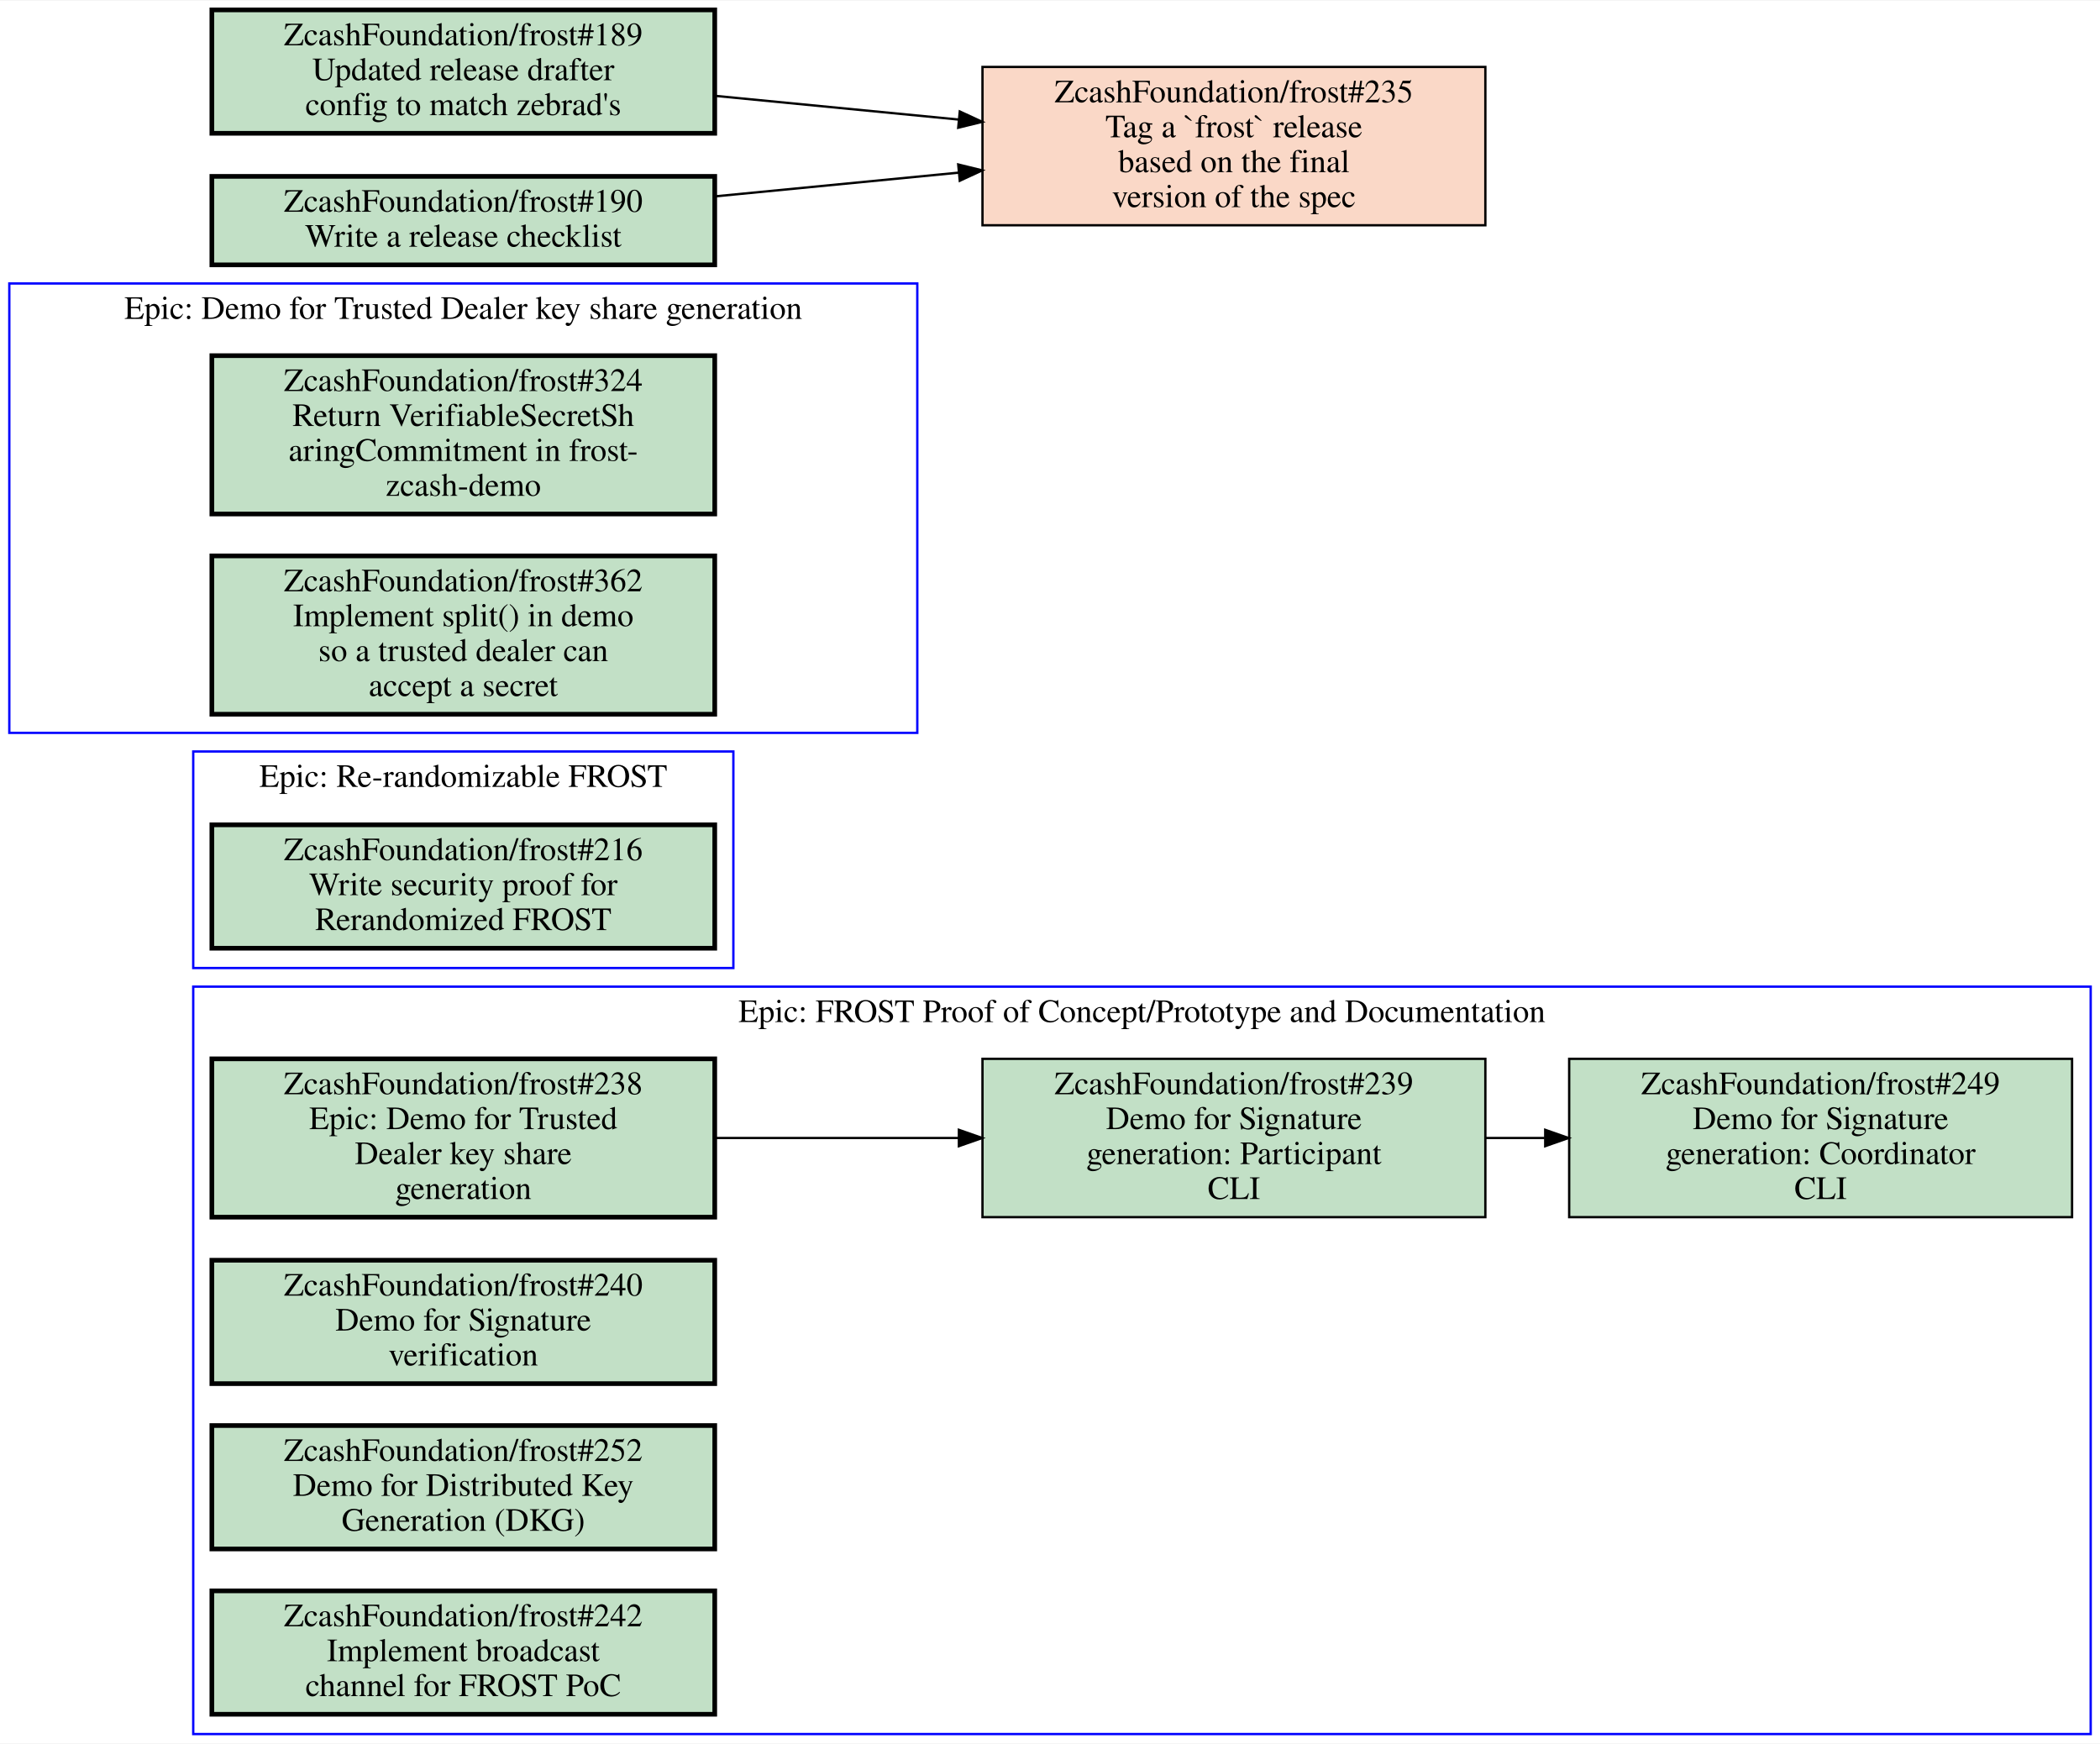
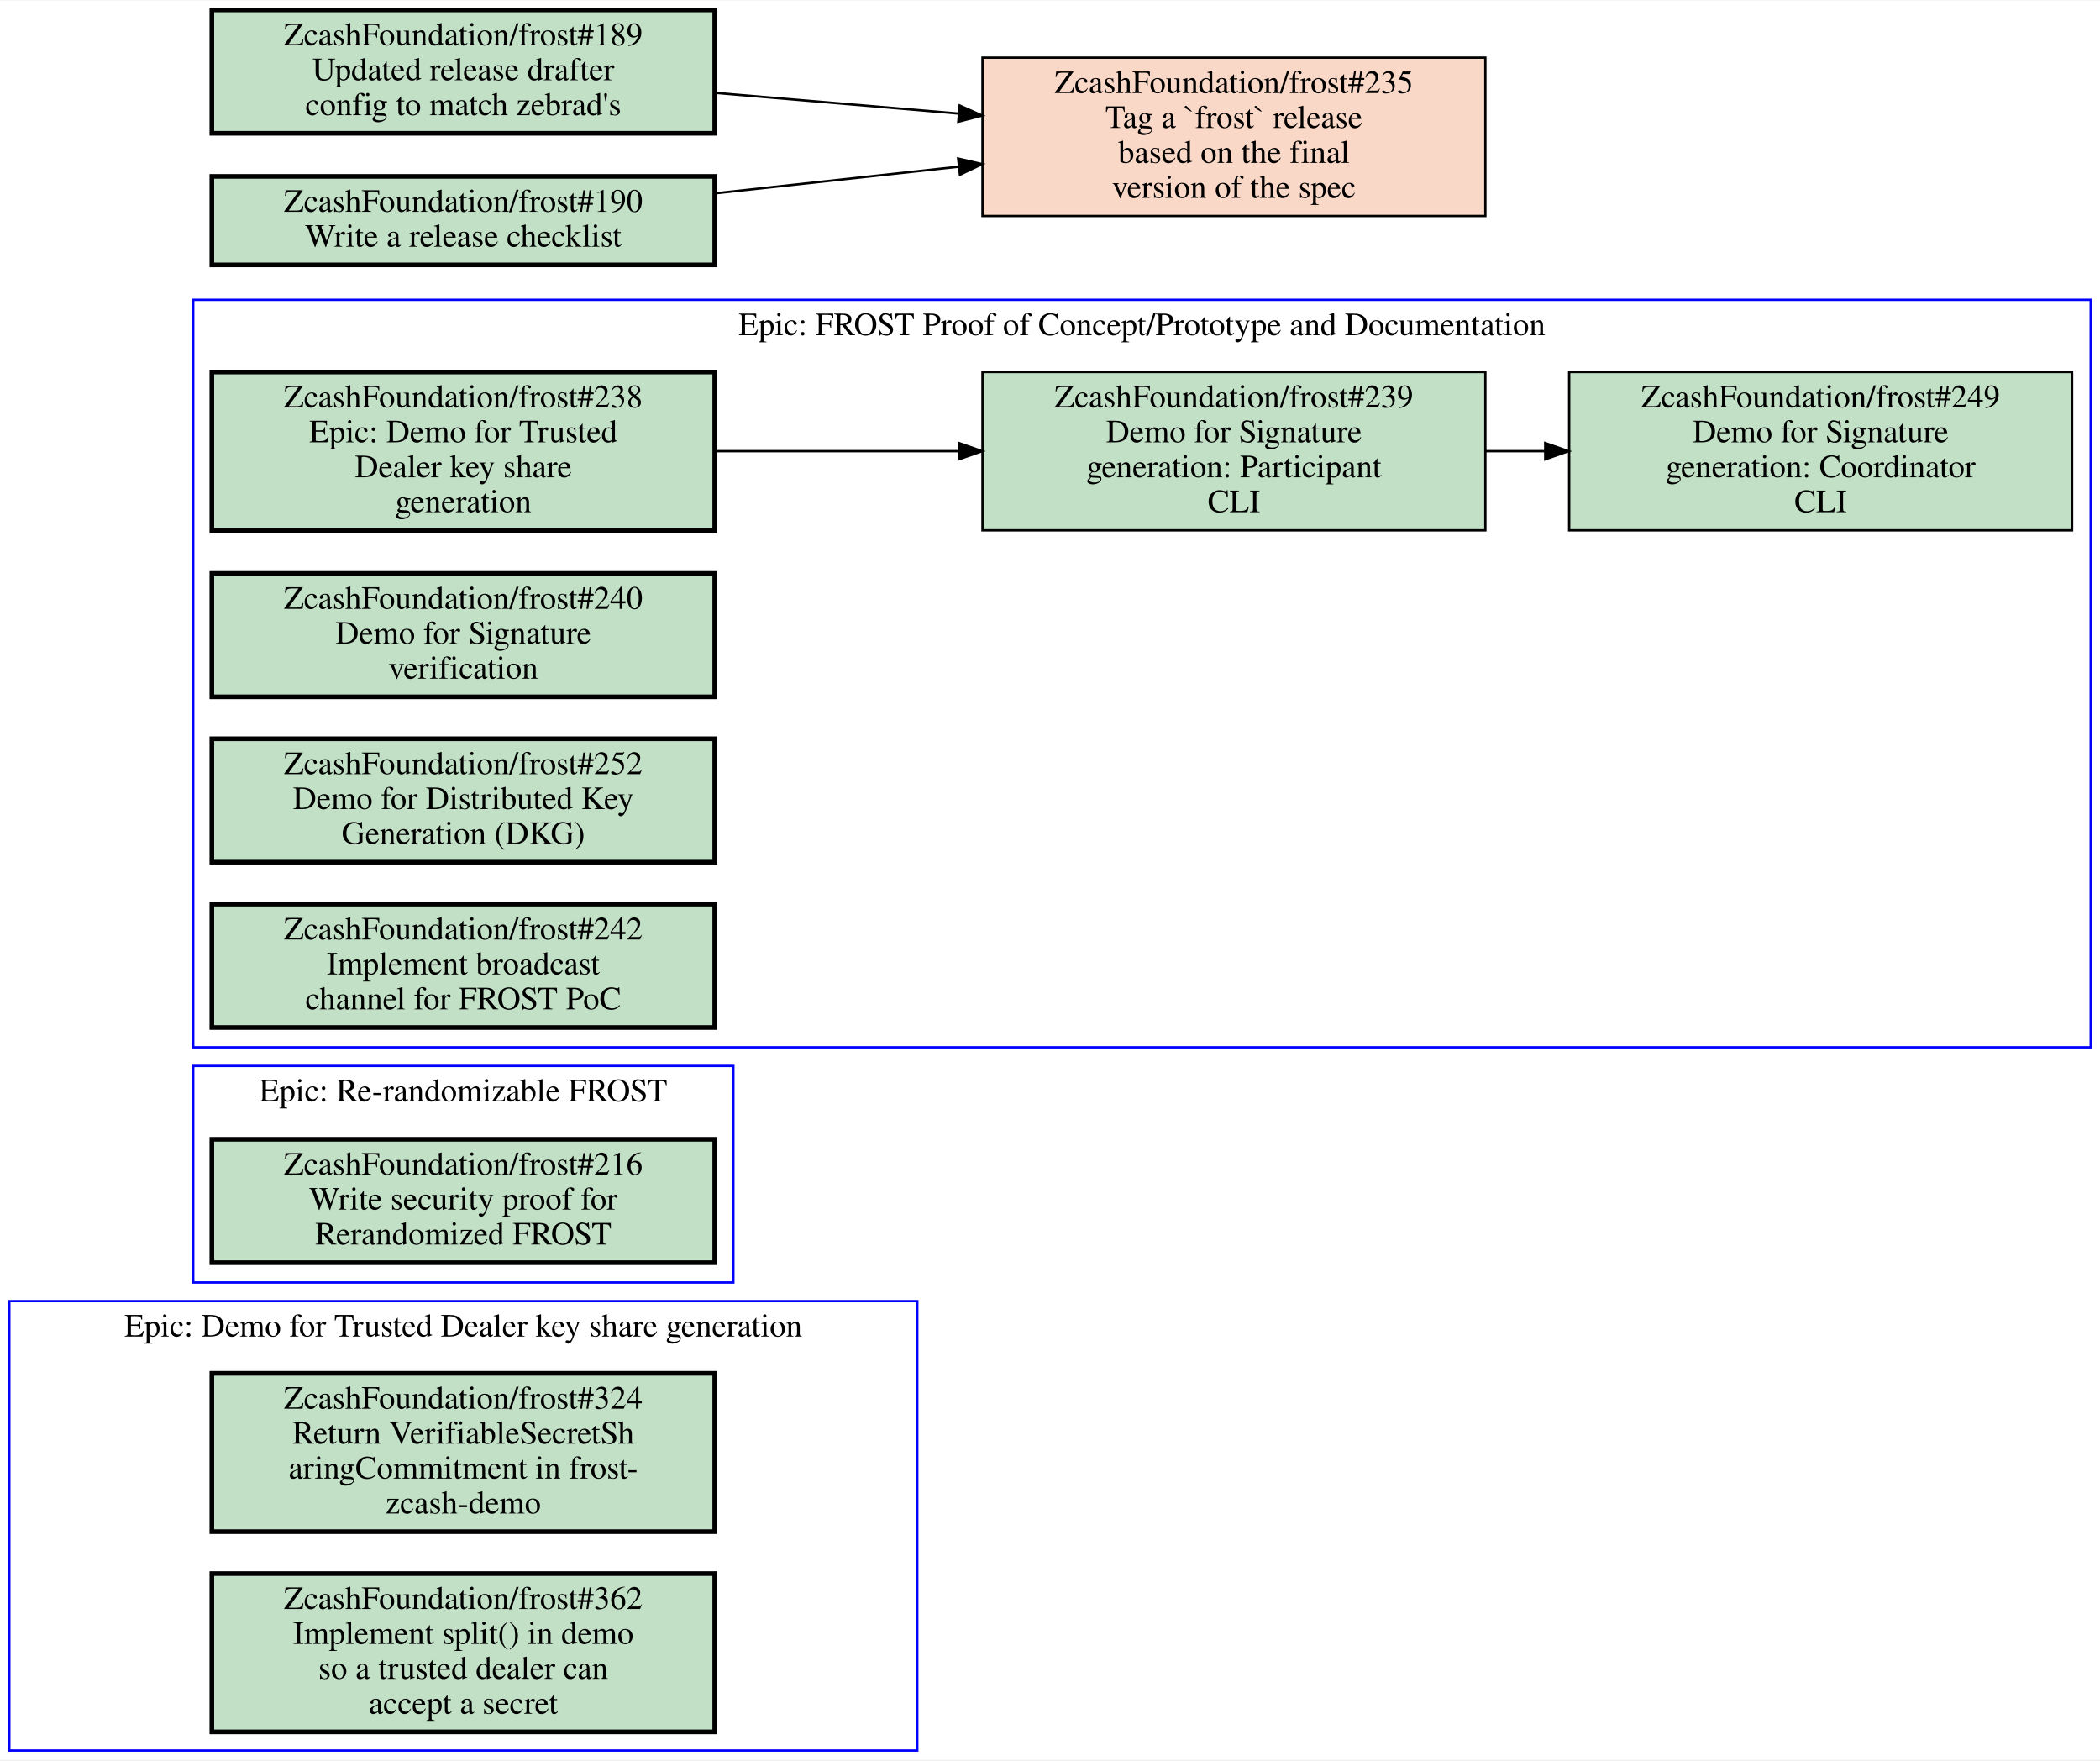
- <svg xmlns="http://www.w3.org/2000/svg" xmlns:xlink="http://www.w3.org/1999/xlink" width="902pt" height="749pt" viewBox="0.00 0.00 902.00 748.50">
-   <g id="graph0" class="graph" transform="scale(1 1) rotate(0) translate(4 744.5)">
-     <polygon fill="white" stroke="transparent" points="-4,4 -4,-744.5 898,-744.5 898,4 -4,4" />
+ <svg xmlns="http://www.w3.org/2000/svg" xmlns:xlink="http://www.w3.org/1999/xlink" width="902pt" height="756pt" viewBox="0.00 0.00 902.00 755.50">
+   <g id="graph0" class="graph" transform="scale(1 1) rotate(0) translate(4 751.5)">
+     <polygon fill="white" stroke="transparent" points="-4,4 -4,-751.5 898,-751.5 898,4 -4,4" />
    <g id="clust1" class="cluster">
-       <polygon fill="none" stroke="blue" points="79,-329 79,-422 311,-422 311,-329 79,-329" />
-       <text text-anchor="middle" x="195" y="-406.8" font-family="Times,serif" font-size="14.00">Epic: Re-randomizable FROST</text>
+       <polygon fill="none" stroke="blue" points="79,-302 79,-623 894,-623 894,-302 79,-302" />
+       <text text-anchor="middle" x="486.5" y="-607.8" font-family="Times,serif" font-size="14.00">Epic: FROST Proof of Concept/Prototype and Documentation</text>
    </g>
    <g id="clust2" class="cluster">
-       <polygon fill="none" stroke="blue" points="79,0 79,-321 894,-321 894,0 79,0" />
-       <text text-anchor="middle" x="486.5" y="-305.8" font-family="Times,serif" font-size="14.00">Epic: FROST Proof of Concept/Prototype and Documentation</text>
+       <polygon fill="none" stroke="blue" points="79,-201 79,-294 311,-294 311,-201 79,-201" />
+       <text text-anchor="middle" x="195" y="-278.8" font-family="Times,serif" font-size="14.00">Epic: Re-randomizable FROST</text>
    </g>
    <g id="clust3" class="cluster">
-       <polygon fill="none" stroke="blue" points="0,-430 0,-623 390,-623 390,-430 0,-430" />
-       <text text-anchor="middle" x="195" y="-607.8" font-family="Times,serif" font-size="14.00">Epic: Demo for Trusted Dealer key share generation</text>
+       <polygon fill="none" stroke="blue" points="0,0 0,-193 390,-193 390,0 0,0" />
+       <text text-anchor="middle" x="195" y="-177.8" font-family="Times,serif" font-size="14.00">Epic: Demo for Trusted Dealer key share generation</text>
    </g>
    <g id="node1" class="node open">
      <g id="a_node1">
-         <a xlink:href="https://github.com/ZcashFoundation/frost/issues/216" xlink:title="ZcashFoundation/frost#216&#10;Write security proof for&#10;Rerandomized FROST" target="_blank">
-           <polygon fill="#c2e0c6" stroke="black" stroke-width="2" points="303,-390.5 87,-390.5 87,-337.5 303,-337.5 303,-390.5" />
-           <text text-anchor="middle" x="195" y="-375.3" font-family="Times,serif" font-size="14.00">ZcashFoundation/frost#216</text>
-           <text text-anchor="middle" x="195" y="-360.3" font-family="Times,serif" font-size="14.00">Write security proof for</text>
-           <text text-anchor="middle" x="195" y="-345.3" font-family="Times,serif" font-size="14.00">Rerandomized FROST</text>
+         <a xlink:href="https://github.com/ZcashFoundation/frost/issues/238" xlink:title="ZcashFoundation/frost#238&#10;Epic: Demo for Trusted&#10;Dealer key share&#10;generation" target="_blank">
+           <polygon fill="#c2e0c6" stroke="black" stroke-width="2" points="303,-592 87,-592 87,-524 303,-524 303,-592" />
+           <text text-anchor="middle" x="195" y="-576.8" font-family="Times,serif" font-size="14.00">ZcashFoundation/frost#238</text>
+           <text text-anchor="middle" x="195" y="-561.8" font-family="Times,serif" font-size="14.00">Epic: Demo for Trusted</text>
+           <text text-anchor="middle" x="195" y="-546.8" font-family="Times,serif" font-size="14.00">Dealer key share</text>
+           <text text-anchor="middle" x="195" y="-531.8" font-family="Times,serif" font-size="14.00">generation</text>
        </a>
      </g>
    </g>
    <g id="node2" class="node open">
      <g id="a_node2">
-         <a xlink:href="https://github.com/ZcashFoundation/frost/issues/238" xlink:title="ZcashFoundation/frost#238&#10;Epic: Demo for Trusted&#10;Dealer key share&#10;generation" target="_blank">
-           <polygon fill="#c2e0c6" stroke="black" stroke-width="2" points="303,-290 87,-290 87,-222 303,-222 303,-290" />
-           <text text-anchor="middle" x="195" y="-274.8" font-family="Times,serif" font-size="14.00">ZcashFoundation/frost#238</text>
-           <text text-anchor="middle" x="195" y="-259.8" font-family="Times,serif" font-size="14.00">Epic: Demo for Trusted</text>
-           <text text-anchor="middle" x="195" y="-244.8" font-family="Times,serif" font-size="14.00">Dealer key share</text>
-           <text text-anchor="middle" x="195" y="-229.8" font-family="Times,serif" font-size="14.00">generation</text>
-         </a>
-       </g>
-     </g>
-     <g id="node3" class="node open">
-       <g id="a_node3">
        <a xlink:href="https://github.com/ZcashFoundation/frost/issues/239" xlink:title="ZcashFoundation/frost#239&#10;Demo for Signature&#10;generation: Participant&#10;CLI" target="_blank">
-           <polygon fill="#c2e0c6" stroke="black" points="634,-290 418,-290 418,-222 634,-222 634,-290" />
-           <text text-anchor="middle" x="526" y="-274.8" font-family="Times,serif" font-size="14.00">ZcashFoundation/frost#239</text>
-           <text text-anchor="middle" x="526" y="-259.8" font-family="Times,serif" font-size="14.00">Demo for Signature</text>
-           <text text-anchor="middle" x="526" y="-244.8" font-family="Times,serif" font-size="14.00">generation: Participant</text>
-           <text text-anchor="middle" x="526" y="-229.8" font-family="Times,serif" font-size="14.00">CLI</text>
+           <polygon fill="#c2e0c6" stroke="black" points="634,-592 418,-592 418,-524 634,-524 634,-592" />
+           <text text-anchor="middle" x="526" y="-576.8" font-family="Times,serif" font-size="14.00">ZcashFoundation/frost#239</text>
+           <text text-anchor="middle" x="526" y="-561.8" font-family="Times,serif" font-size="14.00">Demo for Signature</text>
+           <text text-anchor="middle" x="526" y="-546.8" font-family="Times,serif" font-size="14.00">generation: Participant</text>
+           <text text-anchor="middle" x="526" y="-531.8" font-family="Times,serif" font-size="14.00">CLI</text>
        </a>
      </g>
    </g>
    <g id="edge1" class="edge">
-       <path fill="none" stroke="black" d="M303.27,-256C336.72,-256 373.78,-256 407.87,-256" />
-       <polygon fill="black" stroke="black" points="407.87,-259.5 417.87,-256 407.87,-252.5 407.87,-259.5" />
+       <path fill="none" stroke="black" d="M303.27,-558C336.72,-558 373.78,-558 407.87,-558" />
+       <polygon fill="black" stroke="black" points="407.87,-561.5 417.87,-558 407.87,-554.5 407.87,-561.5" />
    </g>
-     <g id="node4" class="node open">
-       <g id="a_node4">
+     <g id="node3" class="node open">
+       <g id="a_node3">
        <a xlink:href="https://github.com/ZcashFoundation/frost/issues/249" xlink:title="ZcashFoundation/frost#249&#10;Demo for Signature&#10;generation: Coordinator&#10;CLI" target="_blank">
-           <polygon fill="#c2e0c6" stroke="black" points="886,-290 670,-290 670,-222 886,-222 886,-290" />
-           <text text-anchor="middle" x="778" y="-274.8" font-family="Times,serif" font-size="14.00">ZcashFoundation/frost#249</text>
-           <text text-anchor="middle" x="778" y="-259.8" font-family="Times,serif" font-size="14.00">Demo for Signature</text>
-           <text text-anchor="middle" x="778" y="-244.8" font-family="Times,serif" font-size="14.00">generation: Coordinator</text>
-           <text text-anchor="middle" x="778" y="-229.8" font-family="Times,serif" font-size="14.00">CLI</text>
+           <polygon fill="#c2e0c6" stroke="black" points="886,-592 670,-592 670,-524 886,-524 886,-592" />
+           <text text-anchor="middle" x="778" y="-576.8" font-family="Times,serif" font-size="14.00">ZcashFoundation/frost#249</text>
+           <text text-anchor="middle" x="778" y="-561.8" font-family="Times,serif" font-size="14.00">Demo for Signature</text>
+           <text text-anchor="middle" x="778" y="-546.8" font-family="Times,serif" font-size="14.00">generation: Coordinator</text>
+           <text text-anchor="middle" x="778" y="-531.8" font-family="Times,serif" font-size="14.00">CLI</text>
        </a>
      </g>
    </g>
    <g id="edge2" class="edge">
-       <path fill="none" stroke="black" d="M634.11,-256C642.5,-256 650.99,-256 659.44,-256" />
-       <polygon fill="black" stroke="black" points="659.71,-259.5 669.71,-256 659.71,-252.5 659.71,-259.5" />
+       <path fill="none" stroke="black" d="M634.11,-558C642.5,-558 650.99,-558 659.44,-558" />
+       <polygon fill="black" stroke="black" points="659.71,-561.5 669.71,-558 659.71,-554.5 659.71,-561.5" />
+     </g>
+     <g id="node4" class="node open">
+       <g id="a_node4">
+         <a xlink:href="https://github.com/ZcashFoundation/frost/issues/240" xlink:title="ZcashFoundation/frost#240&#10;Demo for Signature&#10;verification" target="_blank">
+           <polygon fill="#c2e0c6" stroke="black" stroke-width="2" points="303,-505.5 87,-505.5 87,-452.5 303,-452.5 303,-505.5" />
+           <text text-anchor="middle" x="195" y="-490.3" font-family="Times,serif" font-size="14.00">ZcashFoundation/frost#240</text>
+           <text text-anchor="middle" x="195" y="-475.3" font-family="Times,serif" font-size="14.00">Demo for Signature</text>
+           <text text-anchor="middle" x="195" y="-460.3" font-family="Times,serif" font-size="14.00">verification</text>
+         </a>
+       </g>
    </g>
    <g id="node5" class="node open">
      <g id="a_node5">
-         <a xlink:href="https://github.com/ZcashFoundation/frost/issues/240" xlink:title="ZcashFoundation/frost#240&#10;Demo for Signature&#10;verification" target="_blank">
-           <polygon fill="#c2e0c6" stroke="black" stroke-width="2" points="303,-203.5 87,-203.5 87,-150.5 303,-150.5 303,-203.5" />
-           <text text-anchor="middle" x="195" y="-188.3" font-family="Times,serif" font-size="14.00">ZcashFoundation/frost#240</text>
-           <text text-anchor="middle" x="195" y="-173.3" font-family="Times,serif" font-size="14.00">Demo for Signature</text>
-           <text text-anchor="middle" x="195" y="-158.3" font-family="Times,serif" font-size="14.00">verification</text>
+         <a xlink:href="https://github.com/ZcashFoundation/frost/issues/252" xlink:title="ZcashFoundation/frost#252&#10;Demo for Distributed Key&#10;Generation (DKG)" target="_blank">
+           <polygon fill="#c2e0c6" stroke="black" stroke-width="2" points="303,-434.5 87,-434.5 87,-381.5 303,-381.5 303,-434.5" />
+           <text text-anchor="middle" x="195" y="-419.3" font-family="Times,serif" font-size="14.00">ZcashFoundation/frost#252</text>
+           <text text-anchor="middle" x="195" y="-404.3" font-family="Times,serif" font-size="14.00">Demo for Distributed Key</text>
+           <text text-anchor="middle" x="195" y="-389.3" font-family="Times,serif" font-size="14.00">Generation (DKG)</text>
        </a>
      </g>
    </g>
    <g id="node6" class="node open">
      <g id="a_node6">
-         <a xlink:href="https://github.com/ZcashFoundation/frost/issues/252" xlink:title="ZcashFoundation/frost#252&#10;Demo for Distributed Key&#10;Generation (DKG)" target="_blank">
-           <polygon fill="#c2e0c6" stroke="black" stroke-width="2" points="303,-132.5 87,-132.5 87,-79.5 303,-79.5 303,-132.5" />
-           <text text-anchor="middle" x="195" y="-117.3" font-family="Times,serif" font-size="14.00">ZcashFoundation/frost#252</text>
-           <text text-anchor="middle" x="195" y="-102.3" font-family="Times,serif" font-size="14.00">Demo for Distributed Key</text>
-           <text text-anchor="middle" x="195" y="-87.3" font-family="Times,serif" font-size="14.00">Generation (DKG)</text>
+         <a xlink:href="https://github.com/ZcashFoundation/frost/issues/242" xlink:title="ZcashFoundation/frost#242&#10;Implement broadcast&#10;channel for FROST PoC" target="_blank">
+           <polygon fill="#c2e0c6" stroke="black" stroke-width="2" points="303,-363.5 87,-363.5 87,-310.5 303,-310.5 303,-363.5" />
+           <text text-anchor="middle" x="195" y="-348.3" font-family="Times,serif" font-size="14.00">ZcashFoundation/frost#242</text>
+           <text text-anchor="middle" x="195" y="-333.3" font-family="Times,serif" font-size="14.00">Implement broadcast</text>
+           <text text-anchor="middle" x="195" y="-318.3" font-family="Times,serif" font-size="14.00">channel for FROST PoC</text>
        </a>
      </g>
    </g>
    <g id="node7" class="node open">
      <g id="a_node7">
-         <a xlink:href="https://github.com/ZcashFoundation/frost/issues/242" xlink:title="ZcashFoundation/frost#242&#10;Implement broadcast&#10;channel for FROST PoC" target="_blank">
-           <polygon fill="#c2e0c6" stroke="black" stroke-width="2" points="303,-61.5 87,-61.5 87,-8.5 303,-8.5 303,-61.5" />
-           <text text-anchor="middle" x="195" y="-46.3" font-family="Times,serif" font-size="14.00">ZcashFoundation/frost#242</text>
-           <text text-anchor="middle" x="195" y="-31.3" font-family="Times,serif" font-size="14.00">Implement broadcast</text>
-           <text text-anchor="middle" x="195" y="-16.3" font-family="Times,serif" font-size="14.00">channel for FROST PoC</text>
+         <a xlink:href="https://github.com/ZcashFoundation/frost/issues/216" xlink:title="ZcashFoundation/frost#216&#10;Write security proof for&#10;Rerandomized FROST" target="_blank">
+           <polygon fill="#c2e0c6" stroke="black" stroke-width="2" points="303,-262.5 87,-262.5 87,-209.5 303,-209.5 303,-262.5" />
+           <text text-anchor="middle" x="195" y="-247.3" font-family="Times,serif" font-size="14.00">ZcashFoundation/frost#216</text>
+           <text text-anchor="middle" x="195" y="-232.3" font-family="Times,serif" font-size="14.00">Write security proof for</text>
+           <text text-anchor="middle" x="195" y="-217.3" font-family="Times,serif" font-size="14.00">Rerandomized FROST</text>
        </a>
      </g>
    </g>
    <g id="node8" class="node open">
      <g id="a_node8">
        <a xlink:href="https://github.com/ZcashFoundation/frost/issues/324" xlink:title="ZcashFoundation/frost#324&#10;Return VerifiableSecretSh&#10;aringCommitment in frost-&#10;zcash-demo" target="_blank">
-           <polygon fill="#c2e0c6" stroke="black" stroke-width="2" points="303,-592 87,-592 87,-524 303,-524 303,-592" />
-           <text text-anchor="middle" x="195" y="-576.8" font-family="Times,serif" font-size="14.00">ZcashFoundation/frost#324</text>
-           <text text-anchor="middle" x="195" y="-561.8" font-family="Times,serif" font-size="14.00">Return VerifiableSecretSh</text>
-           <text text-anchor="middle" x="195" y="-546.8" font-family="Times,serif" font-size="14.00">aringCommitment in frost-</text>
-           <text text-anchor="middle" x="195" y="-531.8" font-family="Times,serif" font-size="14.00">zcash-demo</text>
+           <polygon fill="#c2e0c6" stroke="black" stroke-width="2" points="303,-162 87,-162 87,-94 303,-94 303,-162" />
+           <text text-anchor="middle" x="195" y="-146.8" font-family="Times,serif" font-size="14.00">ZcashFoundation/frost#324</text>
+           <text text-anchor="middle" x="195" y="-131.8" font-family="Times,serif" font-size="14.00">Return VerifiableSecretSh</text>
+           <text text-anchor="middle" x="195" y="-116.8" font-family="Times,serif" font-size="14.00">aringCommitment in frost-</text>
+           <text text-anchor="middle" x="195" y="-101.8" font-family="Times,serif" font-size="14.00">zcash-demo</text>
        </a>
      </g>
    </g>
    <g id="node9" class="node open">
      <g id="a_node9">
        <a xlink:href="https://github.com/ZcashFoundation/frost/issues/362" xlink:title="ZcashFoundation/frost#362&#10;Implement split() in demo&#10;so a trusted dealer can&#10;accept a secret" target="_blank">
-           <polygon fill="#c2e0c6" stroke="black" stroke-width="2" points="303,-506 87,-506 87,-438 303,-438 303,-506" />
-           <text text-anchor="middle" x="195" y="-490.8" font-family="Times,serif" font-size="14.00">ZcashFoundation/frost#362</text>
-           <text text-anchor="middle" x="195" y="-475.8" font-family="Times,serif" font-size="14.00">Implement split() in demo</text>
-           <text text-anchor="middle" x="195" y="-460.8" font-family="Times,serif" font-size="14.00">so a trusted dealer can</text>
-           <text text-anchor="middle" x="195" y="-445.8" font-family="Times,serif" font-size="14.00">accept a secret</text>
+           <polygon fill="#c2e0c6" stroke="black" stroke-width="2" points="303,-76 87,-76 87,-8 303,-8 303,-76" />
+           <text text-anchor="middle" x="195" y="-60.8" font-family="Times,serif" font-size="14.00">ZcashFoundation/frost#362</text>
+           <text text-anchor="middle" x="195" y="-45.8" font-family="Times,serif" font-size="14.00">Implement split() in demo</text>
+           <text text-anchor="middle" x="195" y="-30.8" font-family="Times,serif" font-size="14.00">so a trusted dealer can</text>
+           <text text-anchor="middle" x="195" y="-15.8" font-family="Times,serif" font-size="14.00">accept a secret</text>
        </a>
      </g>
    </g>
    <g id="node10" class="node closed">
      <g id="a_node10">
        <a xlink:href="https://github.com/ZcashFoundation/frost/issues/235" xlink:title="ZcashFoundation/frost#235&#10;Tag a `frost` release&#10;based on the final&#10;version of the spec" target="_blank">
-           <polygon fill="#fad8c7" stroke="black" points="634,-716 418,-716 418,-648 634,-648 634,-716" />
-           <text text-anchor="middle" x="526" y="-700.8" font-family="Times,serif" font-size="14.00">ZcashFoundation/frost#235</text>
-           <text text-anchor="middle" x="526" y="-685.8" font-family="Times,serif" font-size="14.00">Tag a `frost` release</text>
-           <text text-anchor="middle" x="526" y="-670.8" font-family="Times,serif" font-size="14.00">based on the final</text>
-           <text text-anchor="middle" x="526" y="-655.8" font-family="Times,serif" font-size="14.00">version of the spec</text>
+           <polygon fill="#fad8c7" stroke="black" points="634,-727 418,-727 418,-659 634,-659 634,-727" />
+           <text text-anchor="middle" x="526" y="-711.8" font-family="Times,serif" font-size="14.00">ZcashFoundation/frost#235</text>
+           <text text-anchor="middle" x="526" y="-696.8" font-family="Times,serif" font-size="14.00">Tag a `frost` release</text>
+           <text text-anchor="middle" x="526" y="-681.8" font-family="Times,serif" font-size="14.00">based on the final</text>
+           <text text-anchor="middle" x="526" y="-666.8" font-family="Times,serif" font-size="14.00">version of the spec</text>
        </a>
      </g>
    </g>
    <g id="node11" class="node open">
      <g id="a_node11">
        <a xlink:href="https://github.com/ZcashFoundation/frost/issues/189" xlink:title="ZcashFoundation/frost#189&#10;Updated release drafter&#10;config to match zebrad's" target="_blank">
-           <polygon fill="#c2e0c6" stroke="black" stroke-width="2" points="303,-740.5 87,-740.5 87,-687.5 303,-687.5 303,-740.5" />
-           <text text-anchor="middle" x="195" y="-725.3" font-family="Times,serif" font-size="14.00">ZcashFoundation/frost#189</text>
-           <text text-anchor="middle" x="195" y="-710.3" font-family="Times,serif" font-size="14.00">Updated release drafter</text>
-           <text text-anchor="middle" x="195" y="-695.3" font-family="Times,serif" font-size="14.00">config to match zebrad's</text>
+           <polygon fill="#c2e0c6" stroke="black" stroke-width="2" points="303,-747.5 87,-747.5 87,-694.5 303,-694.5 303,-747.5" />
+           <text text-anchor="middle" x="195" y="-732.3" font-family="Times,serif" font-size="14.00">ZcashFoundation/frost#189</text>
+           <text text-anchor="middle" x="195" y="-717.3" font-family="Times,serif" font-size="14.00">Updated release drafter</text>
+           <text text-anchor="middle" x="195" y="-702.3" font-family="Times,serif" font-size="14.00">config to match zebrad's</text>
        </a>
      </g>
    </g>
    <g id="edge3" class="edge">
-       <path fill="none" stroke="black" d="M303.27,-703.57C336.72,-700.31 373.78,-696.71 407.87,-693.39" />
-       <polygon fill="black" stroke="black" points="408.25,-696.87 417.87,-692.42 407.58,-689.9 408.25,-696.87" />
+       <path fill="none" stroke="black" d="M303.27,-711.87C336.72,-709.02 373.78,-705.87 407.87,-702.97" />
+       <polygon fill="black" stroke="black" points="408.2,-706.45 417.87,-702.12 407.61,-699.48 408.2,-706.45" />
    </g>
    <g id="node12" class="node open">
      <g id="a_node12">
        <a xlink:href="https://github.com/ZcashFoundation/frost/issues/190" xlink:title="ZcashFoundation/frost#190&#10;Write a release checklist" target="_blank">
-           <polygon fill="#c2e0c6" stroke="black" stroke-width="2" points="303,-669 87,-669 87,-631 303,-631 303,-669" />
-           <text text-anchor="middle" x="195" y="-653.8" font-family="Times,serif" font-size="14.00">ZcashFoundation/frost#190</text>
-           <text text-anchor="middle" x="195" y="-638.8" font-family="Times,serif" font-size="14.00">Write a release checklist</text>
+           <polygon fill="#c2e0c6" stroke="black" stroke-width="2" points="303,-676 87,-676 87,-638 303,-638 303,-676" />
+           <text text-anchor="middle" x="195" y="-660.8" font-family="Times,serif" font-size="14.00">ZcashFoundation/frost#190</text>
+           <text text-anchor="middle" x="195" y="-645.8" font-family="Times,serif" font-size="14.00">Write a release checklist</text>
        </a>
      </g>
    </g>
    <g id="edge4" class="edge">
-       <path fill="none" stroke="black" d="M303.27,-660.43C336.72,-663.69 373.78,-667.29 407.87,-670.61" />
-       <polygon fill="black" stroke="black" points="407.58,-674.1 417.87,-671.58 408.25,-667.13 407.58,-674.1" />
+       <path fill="none" stroke="black" d="M303.27,-668.74C336.72,-672.4 373.78,-676.45 407.87,-680.18" />
+       <polygon fill="black" stroke="black" points="407.55,-683.67 417.87,-681.28 408.31,-676.71 407.55,-683.67" />
    </g>
  </g>
</svg>
